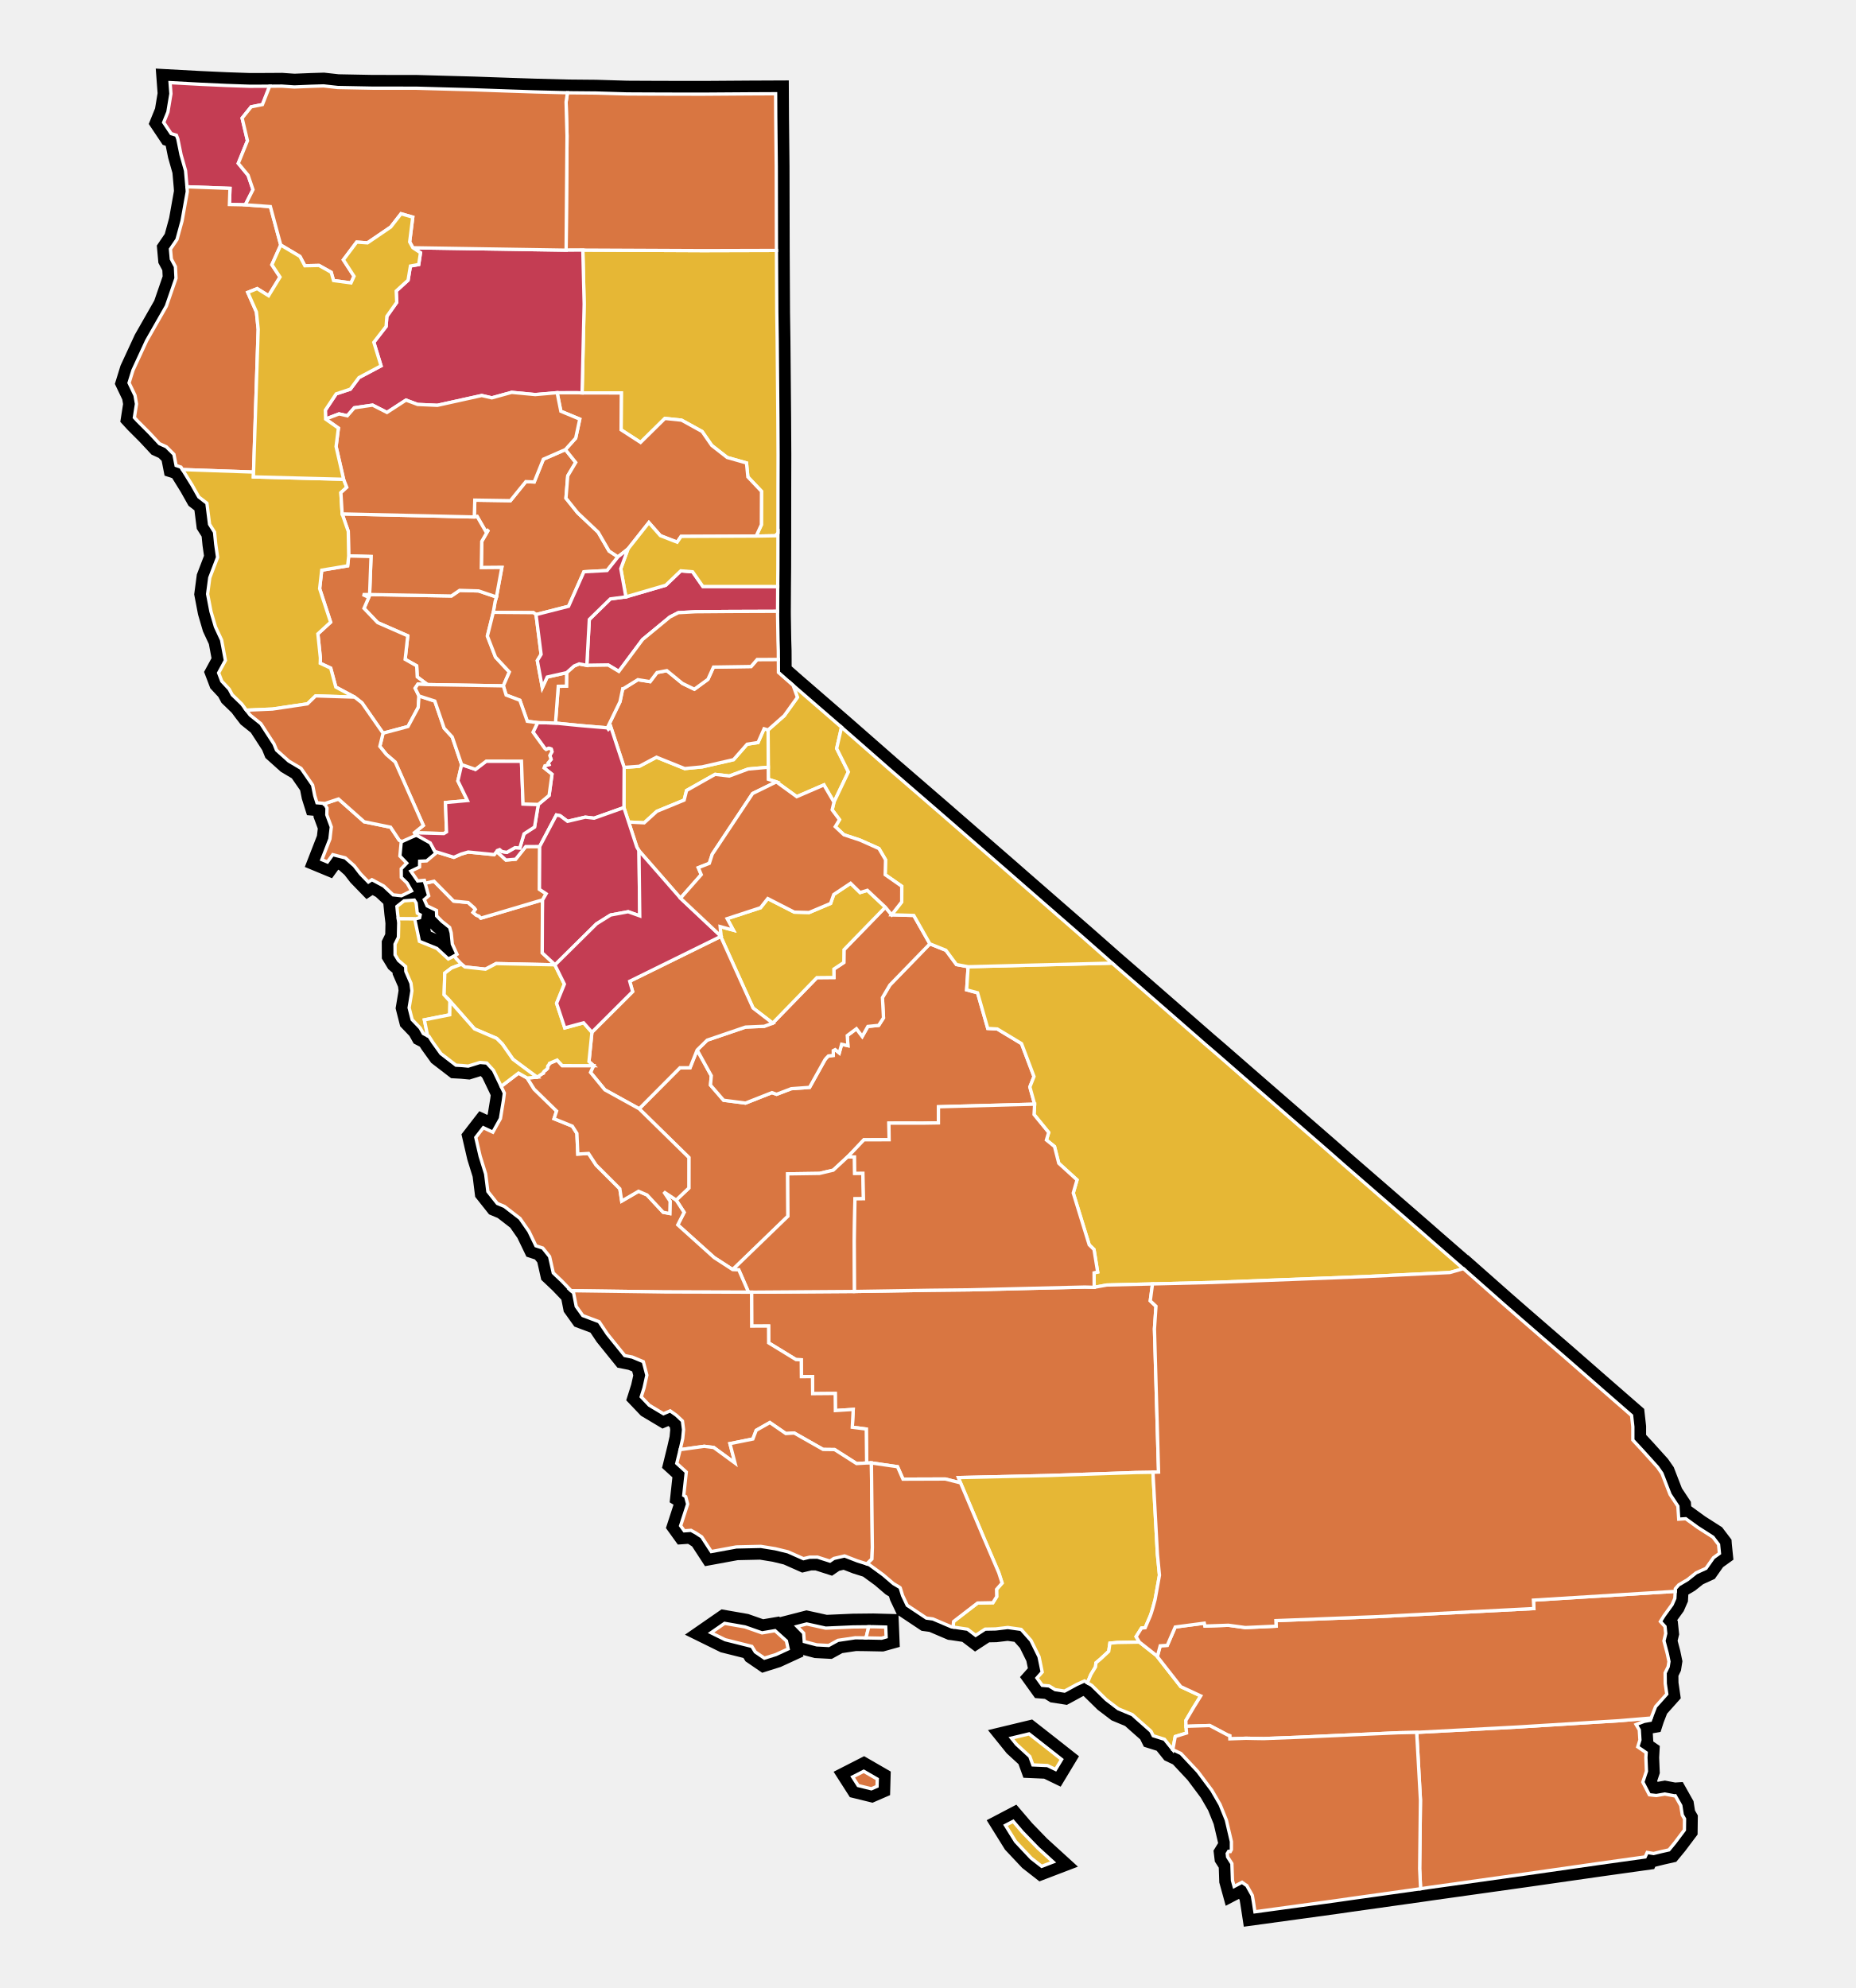
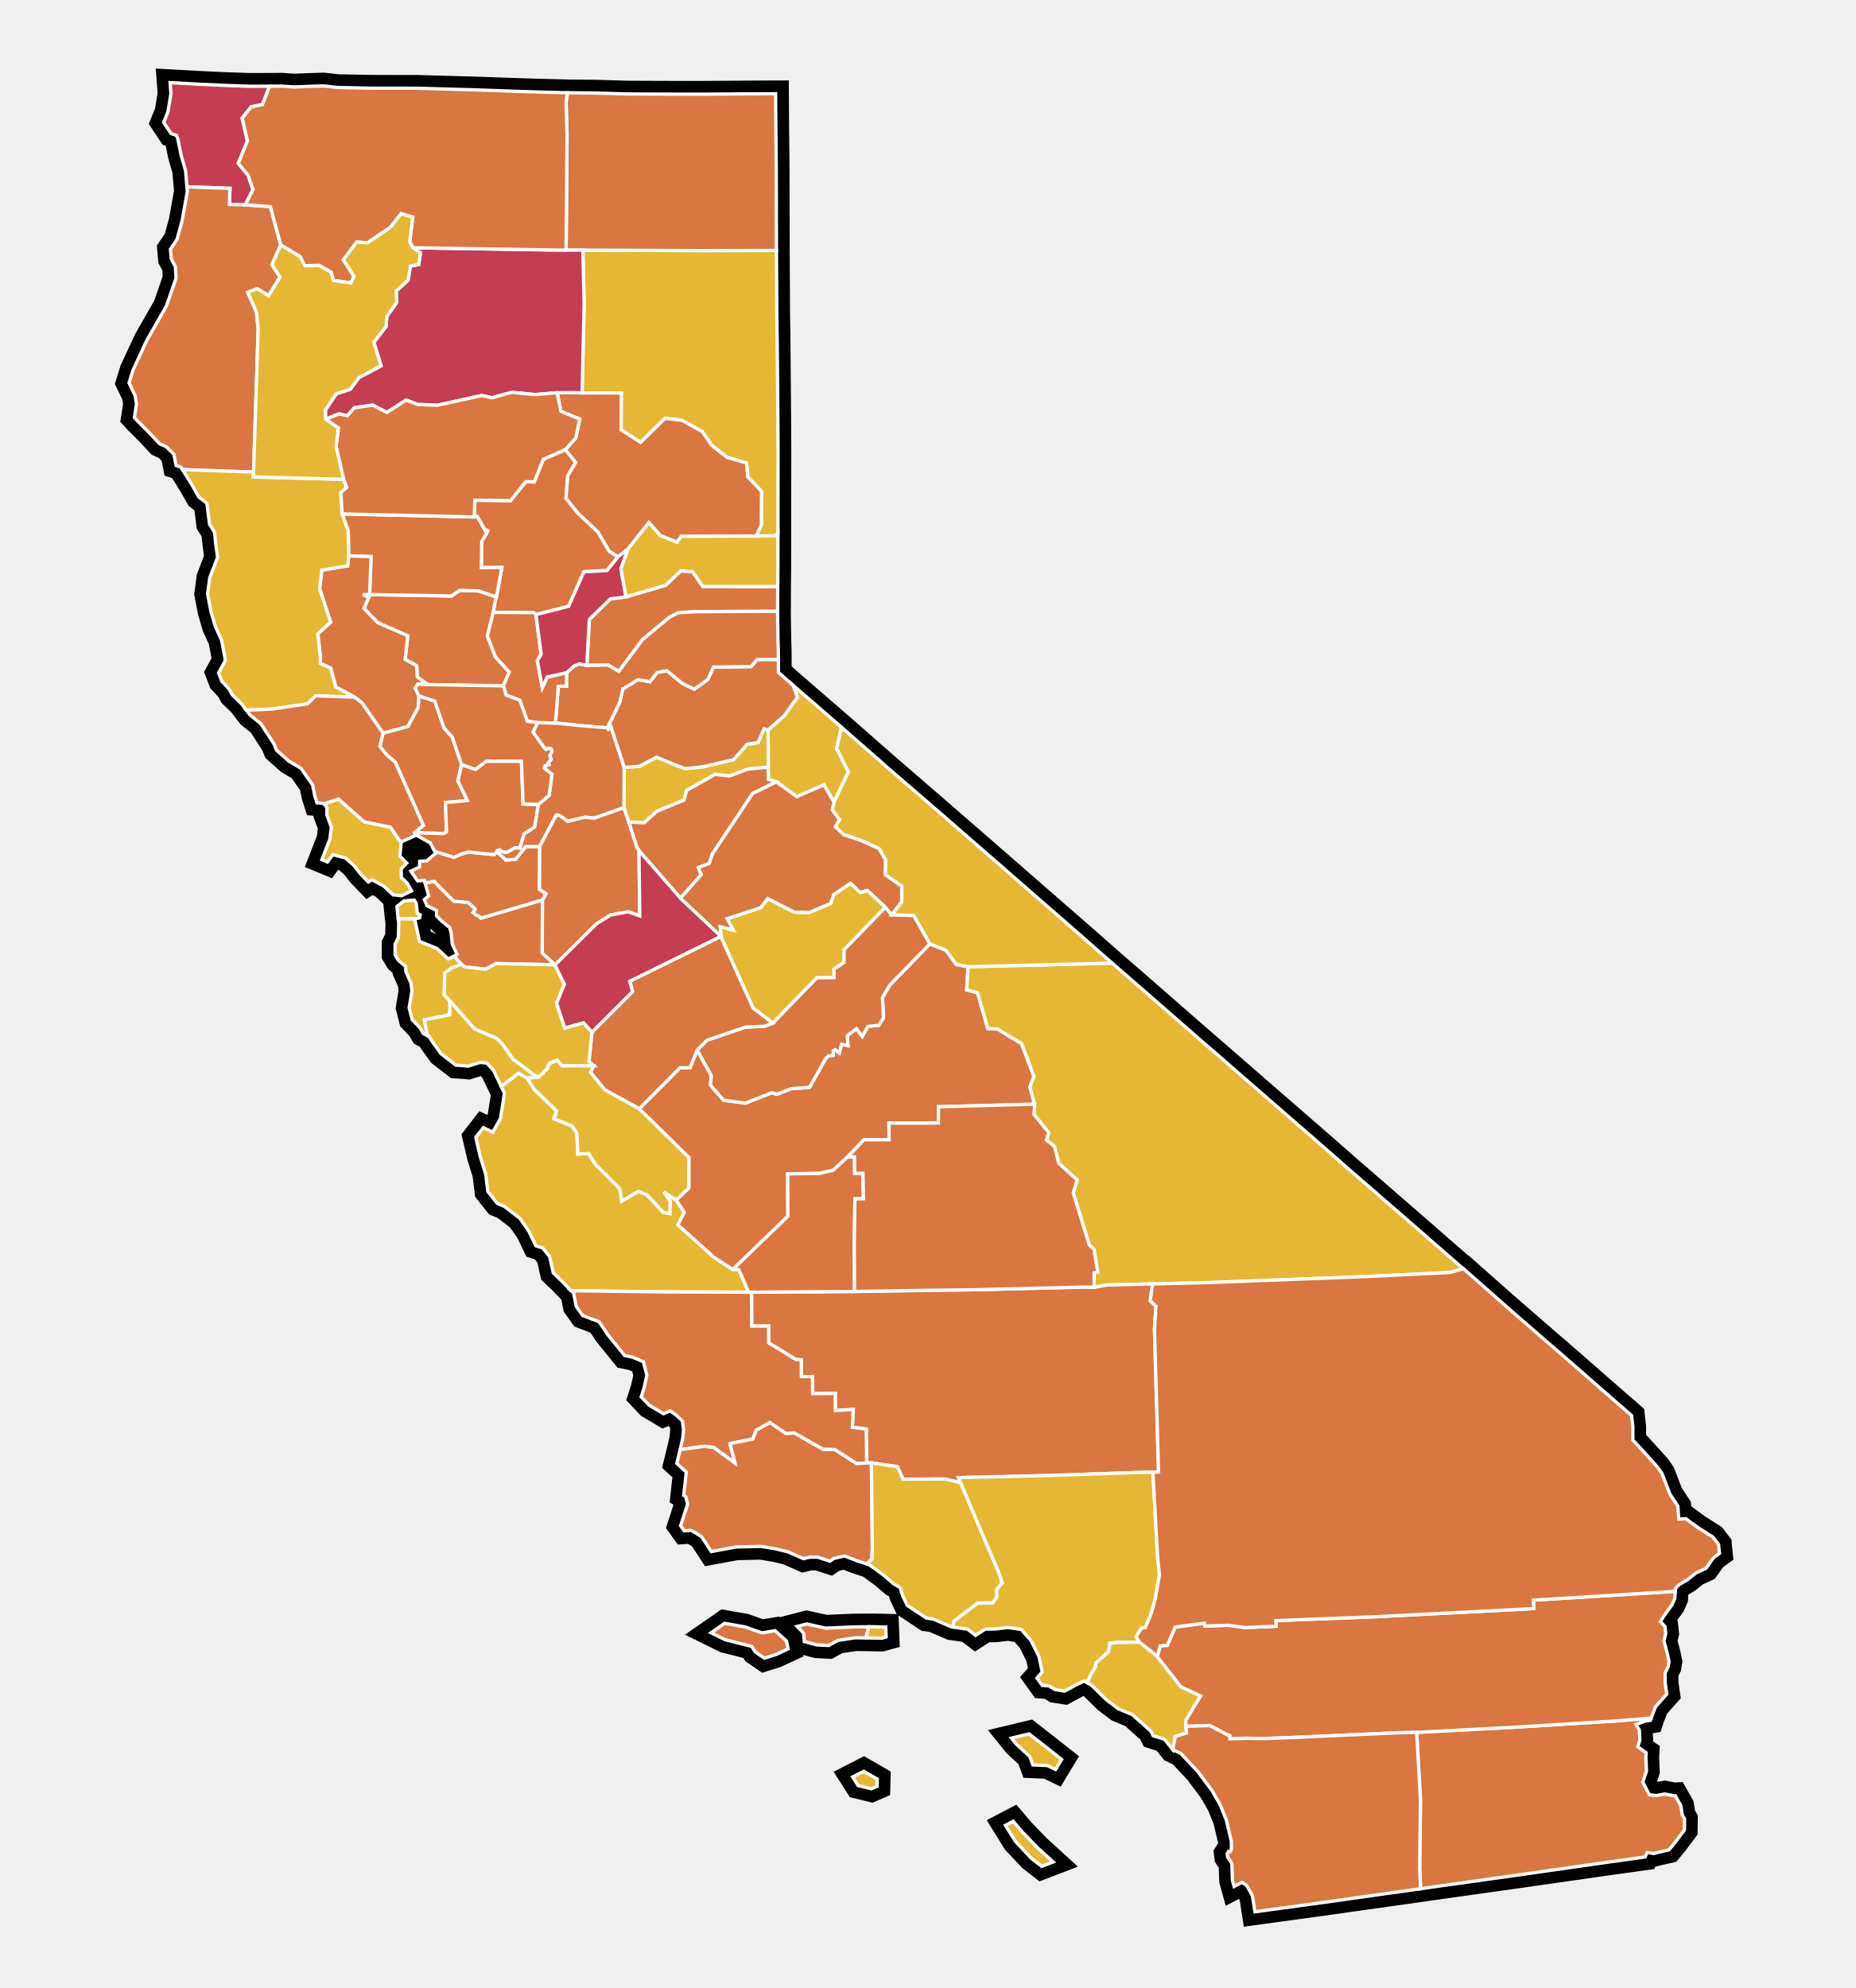
<svg xmlns="http://www.w3.org/2000/svg" id="cal-map" width="100%" height="100%" viewBox="0 0 700 750" version="1.1" xml:space="preserve" style="fill-rule:evenodd;clip-rule:evenodd;">
  <style type="text/css">
      svg#cal-map path#state-outline {
        fill: white;
        fill-rule: nonzero;
        stroke: black;
        stroke-width: 10px;
      }
      svg #county-boundaries path {
        fill-rule: nonzero;
        stroke: white;
        stroke-width: 1.25px;
      }
      svg path {
        fill: #bc3649;
      }
      /* default substantial */
      svg path.widespread {
        fill: #742a5c;
      }
      #alameda { fill: #d97641 !important; }
    #alpine { fill: #e6b735 !important; }
    #amador { fill: #e6b735 !important; }
    #butte { fill: #d97641 !important; }
    #calaveras { fill: #d97641 !important; }
    #colusa { fill: #d97641 !important; }
    #contra_costa { fill: #d97641 !important; }
    #del_norte { fill: #c43d53 !important; }
    #el_dorado { fill: #d97641 !important; }
    #fresno { fill: #d97641 !important; }
    #glenn { fill: #d97641 !important; }
    #humboldt { fill: #d97641 !important; }
    #imperial { fill: #d97641 !important; }
    #inyo { fill: #e6b735 !important; }
    #kern { fill: #d97641 !important; }
    #kings { fill: #d97641 !important; }
    #lake { fill: #d97641 !important; }
    #lassen { fill: #e6b735 !important; }
    #los_angeles { fill: #e6b735 !important; }
    #madera { fill: #d97641 !important; }
-     #marin { fill: #d97641 !important; }
+     #marin { fill: #e6b735 !important; }
    #mariposa { fill: #e6b735 !important; }
    #mendocino { fill: #e6b735 !important; }
    #merced { fill: #d97641 !important; }
    #modoc { fill: #d97641 !important; }
    #mono { fill: #e6b735 !important; }
-     #monterey { fill: #d97641 !important; }
+     #monterey { fill: #e6b735 !important; }
    #napa { fill: #d97641 !important; }
-     #nevada { fill: #c43d53 !important; }
+     #nevada { fill: #d97641 !important; }
    #orange { fill: #e6b735 !important; }
    #placer { fill: #d97641 !important; }
    #plumas { fill: #d97641 !important; }
    #riverside { fill: #d97641 !important; }
-     #sacramento { fill: #c43d53 !important; }
-     #san_benito { fill: #d97641 !important; }
+     #sacramento { fill: #d97641 !important; }
+     #san_benito { fill: #e6b735 !important; }
    #san_bernardino { fill: #d97641 !important; }
    #san_diego { fill: #d97641 !important; }
    #san_francisco { fill: #e6b735 !important; }
-     #san_joaquin { fill: #c43d53 !important; }
+     #san_joaquin { fill: #d97641 !important; }
    #san_luis_obispo { fill: #d97641 !important; }
    #san_mateo { fill: #e6b735 !important; }
    #santa_barbara { fill: #d97641 !important; }
    #santa_clara { fill: #e6b735 !important; }
    #santa_cruz { fill: #e6b735 !important; }
    #shasta { fill: #c43d53 !important; }
    #sierra { fill: #e6b735 !important; }
    #siskiyou { fill: #d97641 !important; }
-     #solano { fill: #c43d53 !important; }
+     #solano { fill: #d97641 !important; }
    #sonoma { fill: #d97641 !important; }
    #stanislaus { fill: #c43d53 !important; }
    #sutter { fill: #d97641 !important; }
    #tehama { fill: #d97641 !important; }
    #trinity { fill: #e6b735 !important; }
    #tulare { fill: #d97641 !important; }
    #tuolumne { fill: #d97641 !important; }
-     #ventura { fill: #d97641 !important; }
+     #ventura { fill: #e6b735 !important; }
    #yolo { fill: #d97641 !important; }
    #yuba { fill: #c43d53 !important; }
    
    </style>
  <g transform="matrix(1,0,0,1,48.6858,-223.786)">
    <g id="map-layers">
      <g id="land">
        <path id="state-outline" d="M244.715,445.062L244.665,454.412L244.675,456.227L244.823,465.394L244.944,469.296L244.987,477.464L250.519,482.332L268.692,498.068L268.793,498.157L283.514,511.061L286.365,513.566L293.401,519.641L305.472,530.072L331.622,552.808L335.865,556.527L359.777,577.365L370.864,587.136L379.886,594.95L405.955,617.709L410.726,621.808L420.616,630.437L451.77,657.523L458.56,663.496L475.866,678.516L488.258,689.278L491.093,691.773L503.33,702.423L503.434,702.417L518.373,715.624L524.652,721.099L533.706,728.956L541.012,735.265L556.02,748.381L566.848,757.813L567.326,762.061L567.323,767.067L571.074,771.109L576.665,777.307L578.303,779.66L581.365,787.566L584.314,792.018L584.635,796.915L587.286,796.74L591.763,799.996L597.557,803.705L599.665,806.478L599.678,806.659L600,809.826L597.76,811.436L594.932,815.453L591.199,817.16L587.948,819.744L584.653,821.69L583.357,823.141L583.315,824.146L583.166,826.798L582.14,829.143L579.09,833.348L577.729,835.531L579.459,837.425L579.734,840.05L579.054,842.827L580.33,847.667L580.951,850.634L580.645,852.568L579.505,854.92L579.546,858.928L580.123,862.902L575.897,867.637L574.227,871.936L573.956,872.773L571.608,873.194L568.553,874.386L569.757,876.408L569.994,880.223L569.182,882.826L572.344,885.001L572.242,886.831L572.457,892.015L571.087,896.113L573.551,900.885L576.172,901.177L579.389,900.609L583.011,901.291L583.335,901.27L585.417,904.968L585.97,908.49L586.827,909.986L586.772,914.187L583.165,918.981L580.942,921.678L578.153,922.31L575.151,923.046L572.732,922.649L571.966,924.339L554.801,926.743L526.504,930.801L490.931,935.798L487.253,936.337L460.624,940.079L455.318,940.848L441.232,942.782L424.753,945.041L424.183,941.324L423.769,938.878L421.676,935.125L421.119,934.78L419.892,933.912L416.901,935.475L416.279,933.218L416.058,926.847L414.451,924.351L414.299,923.081L414.813,922.243L415.467,922.311L415.875,921.568L415.879,918.562L414.607,913.139L413.972,910.428L411.607,904.589L408.506,899.229L403.194,892.12L396.826,885.313L393.762,883.862L390.625,879.953L386.385,878.624L385.583,877.009L385.25,876.655L380.169,872.161L378.513,870.661L373.184,868.444L368.686,865.017L363.177,859.612L361.543,858.653L360.452,857.952L357.482,859.301L354.518,860.92L352.929,861.777L349.374,861.224L348.394,860.61L347.088,859.821L344.509,859.607L342.516,856.831L344.503,854.604L343.302,848.809L340.278,842.691L336.552,838.496L331.515,837.782L326.931,838.328L322.978,838.403L319.387,840.743L316.353,838.433L310.89,837.617L310.248,837.537L303.258,834.556L300.797,834.23L293.578,829.423L291.822,825.719L290.931,822.821L290.608,822.553L288.354,821.218L284.48,817.903L279.328,814.144L278.367,813.791L274.738,812.648L269.935,810.787L265.903,811.733L264.423,812.745L259.733,811.238L256.756,811.259L254.421,811.821L248.558,809.221L243.77,808.065L238.348,807.179L229.106,807.389L219.651,809.128L216.039,803.585L213.81,802.131L212.006,801.13L209.459,801.309L208.082,799.398L210.744,791.224L210.005,788.406L209.265,787.951L210.228,779.14L206.64,775.864L207.916,770.688L208.872,766.511L209.193,763.15L208.776,759.88L206.463,757.696L204.15,756.057L201.62,757.14L196.262,753.944L193.224,750.753L194.289,747.398L195.359,742.589L194.014,737.498L189.826,735.754L186.997,735.194L180.443,727.074L177.334,722.422L171.179,720.105L168.699,716.633L167.699,711.54L166.767,710.715L163.252,707.05L160.048,704.022L158.653,697.834L156.084,694.629L153.49,693.783L150.849,688.305L147.478,683.453L141.617,678.928L138.933,677.801L135.366,673.301L134.532,666.663L132.459,660.005L130.812,652.9L133.658,649.222L137.248,650.91L140.109,645.777L141.237,638.895L141.583,636.177L140.383,633.62L137.484,627.589L134.954,624.828L132.387,624.608L127.944,625.989L125.582,625.769L123.322,625.639L117.642,621.273L114.538,616.95L113.143,614.746L112.633,614.554L111.007,613.706L109.818,611.595L106.804,608.45L105.665,603.979L106.482,599.095L106.718,597.557L106.366,594.736L104.414,590.249L104.349,588.433L101.641,586.107L100.359,583.992L100.343,579.999L101.623,577.394L101.739,571.951L101.568,570.405L101.308,568.312L101.057,565.765L103.747,563.644L107.616,563.361L108.306,564.464L108.737,568.285L109.844,568.942L109.619,570.026L107.981,570.447L107.776,570.534L109.544,578.919L116.122,581.586L120.437,585.567L122.703,584.428L123.734,583.81L121.965,579.968L121.53,575.695L120.954,573.688L118.043,571.367L116.045,569.334L115.982,567.245L112.454,565.545L111.382,563.164L113.036,561.744L111.706,556.999L111.423,555.905L108.88,556.127L106.316,552.444L109.594,550.877L109.637,548.7L111.058,548.637L112.276,548.571L115.779,545.643L115.385,545L113.623,541.79L108.417,538.874L108.111,538.959L102.9,541.301L102.697,541.296L102.176,546.731L104.755,549.417L102.682,551.552L102.714,554.819L104.903,556.953L106.569,559.891L102.771,561.718L99.627,561.378L96.043,558.032L91.628,555.662L90.288,556.538L87.315,553.472L84.954,550.419L81.58,547.431L76.846,546.22L74.846,548.982L72.74,548.109L75.785,540.293L76.309,535.768L74.61,531.185L74.677,528.645L73.711,526.985L73.713,526.895L70.892,526.637L70.056,523.982L69.258,519.966L64.897,513.67L60.242,510.903L55.633,506.771L54.696,504.473L49.706,496.783L45.69,493.569L44.244,491.706L42.514,489.379L38.918,485.9L37.786,483.774L34.982,480.773L33.788,477.644L36.352,472.919L34.915,465.242L32.592,460.257L30.899,454.476L29.638,447.892L30.453,441.745L33.408,434.037L32.69,429.016L32.252,424.549L30.375,421.576L29.372,413.636L26.292,411.254L23.787,406.8L20.154,400.94L19.597,400.011L17.745,399.395L16.92,395.183L14.072,392.347L11.458,391.154L7.68,387.096L3.14,382.548L2.011,381.32L2.813,376.172L2.257,372.967L-0,368.237L1.473,363.48L6.632,352.326L14.089,339.257L17.714,328.758L17.495,324.384L15.954,321.504L15.614,317.762L18.086,314.128L20.006,307.106L21.977,296.082L21.853,294.257L21.314,288.14L19.613,282.159L18.399,276.195L17.875,274.809L15.876,274.185L13.059,269.976L14.659,266.034L15.797,259.16L15.483,254.959L26.878,255.58L36.649,256.028L45.561,256.336L53.045,256.31L57.651,256.275L62.341,256.602L68.776,256.338L73.384,256.198L78.738,256.801L91.967,257.053L108.269,257.064L119.77,257.387L129.929,257.663L143.729,258.153L153.026,258.46L165.392,258.783L165.871,258.787L176.131,258.88L187.827,259.233L196.265,259.274L206.429,259.305L216.69,259.316L234.045,259.196L243.922,259.153L243.968,267.887L244.165,286.624L244.237,318.264L244.361,341.531L244.515,352.07L244.77,381.229L244.846,395.488L244.814,407.838L244.806,424.908L244.778,438.162L244.715,445.062ZM279.053,837.511L280.762,837.492L285.464,837.619L285.616,841.345L283.911,841.821L278.03,841.705L273.968,841.657L267.456,842.628L263.944,844.568L259.45,844.331L254.736,843.091L254.501,839.91L252.028,837.381L255.653,836.448L262.821,838.03L273.179,837.573L279.053,837.511ZM272.987,894.156L277.172,892.02L282.275,894.967L282.199,897.698L280.05,898.633L275.07,897.411L272.987,894.156ZM224.684,836.212L232.376,837.56L238.793,839.811L243.704,838.972L247.999,842.86L248.658,845.857L244.068,847.972L239.686,849.356L236.253,847.004L234.963,844.917L224.906,842.394L219.56,839.762L224.684,836.212ZM332.899,879.51L339.539,877.914L346.662,883.49L351.821,887.557L349.537,891.343L346.483,889.865L340.978,889.624L339.831,886.463L334.777,881.837L332.899,879.51ZM333.539,910.901L336.978,914.928L342.853,920.994L348.612,926.239L344.307,927.885L340.332,924.783L334.453,918.532L330.646,912.416L333.539,910.901Z" />
      </g>
      <g id="county-boundaries">
        <path id="alameda" d="M111.706,556.999L115.071,556.247L122.453,563.733L127.934,564.28L130.24,566.314L130.638,566.864L129.805,568.031L131.01,569.048L132.022,569.427L132.723,570.164L137.732,568.697L154.68,563.657L156.006,563.309L155.945,568.662L155.882,583.27L160.732,587.769L160.63,587.768L138.48,587.311L134.465,589.429L126.716,588.58L125.405,587.559L123.4,585.438L122.703,584.428L123.734,583.81L121.965,579.968L121.53,575.695L120.954,573.688L118.043,571.367L116.045,569.334L115.982,567.245L112.454,565.545L111.382,563.164L113.036,561.744L111.706,556.999Z" />
        <path id="alpine" d="M241.17,517.775L241.086,499.173L247.18,493.787L252.15,486.859L250.519,482.332L268.692,498.068L268.793,498.157L266.96,506.161L271.375,515.011L265.94,526.407L262.15,519.907L251.896,524.339L244.199,518.758L241.17,517.775Z" />
        <path id="amador" d="M186.779,513.3L192.52,512.875L198.975,509.452L209.634,513.742L216.18,513.112L228.054,510.378L233.169,504.557L237.288,503.908L239.577,498.726L241.086,499.173L241.15,513.238L233.6,513.902L226.456,516.551L221.115,515.923L210.329,522.001L209.417,525.629L199.109,529.87L194.343,534.207L188.482,533.907L186.694,528.453L186.779,513.3Z" />
        <path id="butte" d="M164.619,393.395L168.512,398.246L165.506,403.302L164.831,411.741L169.226,417.23L176.981,424.559L181.092,431.67L184.449,433.87L180.347,439.018L171.605,439.495L165.819,452.514L153.537,455.649L152.55,454.91L137.412,454.795L138.068,450.901L138.593,449.003L140.645,437.866L132.9,437.93L133.058,428.036L135.604,423.627L134.602,424.338L131.328,418.656L130.237,418.819L130.441,412.466L143.876,412.671L149.699,405.484L152.854,405.615L156.309,397.028L164.619,393.395Z" />
        <path id="calaveras" d="M188.482,533.907L194.343,534.207L199.109,529.87L209.417,525.629L210.329,522.001L221.115,515.923L226.456,516.551L233.6,513.902L241.15,513.238L241.17,517.775L244.199,518.758L235.243,523.152L220.025,546.049L218.912,549.497L214.755,551.131L215.87,553.762L208.044,562.647L192.375,544.724L191.571,543.359L188.482,533.907Z" />
        <path id="colusa" d="M90.751,448.075L121.586,448.632L124.707,446.509L131.865,446.72L138.593,449.003L138.068,450.901L137.412,454.795L135.182,463.748L138.256,471.691L143.475,477.303L141.199,482.535L112.571,482.05L108.724,479.159L108.509,474.979L104.161,472.528L105.149,463.652L93.788,458.679L88.634,453.29L90.427,449.157L88.163,448.103L90.751,448.075Z" />
        <path id="contra_costa" d="M115.385,545L122.54,547.218L125.298,545.995L127.945,545.223L137.758,546.193L138.687,545.027L142.188,548.253L145.841,547.94L149.651,543.179L154.917,543.152L154.832,559.303L157.353,560.965L156.006,563.309L154.68,563.657L137.732,568.697L132.723,570.164L132.022,569.427L131.01,569.048L129.805,568.031L130.638,566.864L130.24,566.314L127.934,564.28L122.453,563.733L115.071,556.247L111.706,556.999L111.423,555.905L108.88,556.127L106.316,552.444L109.594,550.877L109.637,548.7L111.058,548.637L112.276,548.571L115.779,545.643L115.385,545Z" />
        <path id="del_norte" d="M15.483,254.959L26.878,255.58L36.649,256.028L45.561,256.336L53.045,256.31L50.324,263.231L46.068,264.091L42.656,268.345L44.675,276.878L41.203,285.404L44.912,289.898L46.759,295.328L43.859,301.053L37.862,300.938L38.074,294.85L21.853,294.257L21.314,288.14L19.613,282.159L18.399,276.195L17.875,274.809L15.876,274.185L13.059,269.976L14.659,266.034L15.797,259.16L15.483,254.959Z" />
        <path id="el_dorado" d="M180.437,498.378L185.215,488.516L186.245,483.622L186.446,483.623L191.969,480.203L196.569,480.949L199.182,477.509L202.884,476.794L208.777,481.617L213.279,483.8L218.385,480.08L220.483,475.45L234.678,475.24L236.967,472.599L244.961,472.563L244.987,477.464L250.519,482.332L252.15,486.859L247.18,493.787L241.086,499.173L239.577,498.726L237.288,503.908L233.169,504.557L228.054,510.378L216.18,513.112L209.634,513.742L198.975,509.452L192.52,512.875L186.779,513.3L181.745,498.023L180.835,498.925L180.437,498.378Z" />
        <path id="fresno" d="M214.318,619.908L219.664,629.617L219.357,633.157L224.306,638.869L232.554,639.941L242.534,636L244.288,636.627L249.838,634.509L256.734,634.009L262.516,623.619L263.025,622.979L263.84,622.156L265.688,621.958L265.671,620.143L266.387,619.774L267.939,621.03L268.833,617.754L271.199,618.276L270.956,614.467L274.417,611.89L276.603,614.771L278.715,611.027L282.812,610.615L284.622,607.78L284.22,600.162L287.024,595.408L302.117,579.855L308.174,582.297L312.146,587.673L316.552,588.501L315.997,597.224L320.11,598.327L323.957,611.774L327.552,611.975L336.702,617.498L341.402,629.918L339.844,633.857L341.641,640.351L305.357,641.333L305.352,647.414L299.262,647.509L294.203,647.492L286.667,647.503L286.747,653.764L277.239,653.787L272.637,658.646L271.101,660.204L265.662,665.247L260.494,666.471L248.479,666.644L248.571,682.618L227.73,702.76L220.741,698.23L207.012,685.878L209.409,681.162L206.406,676.528L211.184,671.996L211.196,660.47L192.447,642.087L207.837,626.616L211.642,626.621L214.318,619.908Z" />
        <path id="glenn" d="M80.398,417.667L130.237,418.819L131.328,418.656L134.602,424.338L135.604,423.627L133.058,428.036L132.9,437.93L140.645,437.866L138.593,449.003L131.865,446.72L124.707,446.509L121.586,448.632L90.751,448.075L91.293,433.741L82.862,433.533L82.702,424.266L80.398,417.667Z" />
        <path id="humboldt" d="M21.853,294.257L38.074,294.85L37.862,300.938L43.859,301.053L53.322,301.728L57.227,316.222L53.885,323.665L56.948,328.308L52.638,335.355L48.341,332.67L44.788,334.099L48.053,341.48L48.718,348.048L46.966,401.882L20.154,400.94L19.597,400.011L17.745,399.395L16.92,395.183L14.072,392.347L11.458,391.154L7.68,387.096L3.14,382.548L2.011,381.32L2.813,376.172L2.257,372.967L-0,368.237L1.473,363.48L6.632,352.326L14.089,339.257L17.714,328.758L17.495,324.384L15.954,321.504L15.614,317.762L18.086,314.128L20.006,307.106L21.977,296.082L21.853,294.257Z" />
        <path id="imperial" d="M485.775,877.348L523.41,875.355L561.992,872.964L574.227,871.936L573.956,872.773L571.608,873.194L568.553,874.386L569.757,876.408L569.994,880.223L569.182,882.826L572.344,885.001L572.242,886.831L572.457,892.015L571.087,896.113L573.551,900.885L576.172,901.177L579.389,900.609L583.011,901.291L583.335,901.27L585.417,904.968L585.97,908.49L586.827,909.986L586.772,914.187L583.165,918.981L580.942,921.678L578.153,922.31L575.151,923.046L572.732,922.649L571.966,924.339L554.801,926.743L526.504,930.801L490.931,935.798L487.253,936.337L486.898,928.785L487.197,902.883L485.775,877.348Z" />
        <path id="inyo" d="M316.552,588.501L370.864,587.136L379.886,594.95L405.955,617.709L410.726,621.808L420.616,630.437L451.77,657.523L458.56,663.496L475.866,678.516L488.258,689.278L491.093,691.773L503.33,702.423L498.281,703.864L466.262,705.403L408.769,707.609L386.117,708.167L368.893,708.577L364.111,709.433L364.07,703.985L365.419,703.677L364.044,695.177L362.226,693.409L356.21,673.861L357.64,668.922L350.747,662.649L349.144,656.333L346.086,653.864L346.949,651.03L341.421,644.26L341.641,640.351L339.844,633.857L341.402,629.918L336.702,617.498L327.552,611.975L323.957,611.774L320.11,598.327L315.997,597.224L316.552,588.501Z" />
        <path id="kern" d="M234.848,711.275L273.693,711.012L302.302,710.553L317.025,710.396L360.557,709.345L364.111,709.433L368.893,708.577L386.117,708.167L385.267,714.551L387.421,716.575L386.846,725.131L388.397,779.149L386.283,779.214L379.832,779.314L346.96,780.448L312.914,781.226L313.689,783.212L307.951,781.764L291.979,781.819L289.908,777.122L280.064,775.697L278.268,775.717L278.127,762.91L272.85,762.239L273.203,755.513L266.47,755.941L266.412,749.493L257.896,749.562L257.848,743.114L253.647,743.144L253.605,736.787L251.611,736.709L241.302,730.408L241.274,724.052L234.89,724.076L234.848,711.275Z" />
        <path id="kings" d="M227.73,702.76L248.571,682.618L248.479,666.644L260.494,666.471L265.662,665.247L271.101,660.204L273.689,660.269L273.753,666.44L276.86,666.407L277.069,676.026L273.852,676.06L273.601,691.948L273.693,711.012L234.848,711.275L233.699,711.279L230.024,702.846L227.73,702.76Z" />
        <path id="lake" d="M82.862,433.533L91.293,433.741L90.751,448.075L88.163,448.103L90.427,449.157L88.634,453.29L93.788,458.679L105.149,463.652L104.161,472.528L108.509,474.979L108.724,479.159L112.571,482.05L108.969,481.887L107.936,483.409L109.379,486.343L109.091,490.694L105.229,497.876L95.83,500.393L87.867,488.95L85.113,486.794L77.995,482.982L76.08,475.85L72.128,474.018L72.183,472.022L71.234,462.917L76.043,458.508L71.903,445.865L72.691,438.894L82.47,437.246L82.862,433.533Z" />
        <path id="lassen" d="M171.194,318.135L216.688,318.338L244.237,318.264L244.361,341.531L244.515,352.07L244.77,381.229L244.846,395.488L244.814,407.838L244.806,424.908L243.92,425.911L236.592,426.035L238.555,421.76L238.602,409.139L233.451,403.71L232.941,398.444L225.648,396.373L219.835,391.839L216.195,386.572L208.437,382.297L202.153,381.647L192.979,390.695L185.629,385.934L185.712,372.037L170.911,372.018L171.694,338.499L171.194,318.135Z" />
        <path id="los_angeles" d="M332.899,879.51L339.539,877.914L346.662,883.49L351.821,887.557L349.537,891.343L346.483,889.865L340.978,889.624L339.831,886.463L334.777,881.837L332.899,879.51ZM333.539,910.901L336.978,914.928L342.853,920.994L348.612,926.239L344.307,927.885L340.332,924.783L334.453,918.532L330.646,912.416L333.539,910.901ZM313.689,783.212L312.914,781.226L346.96,780.448L379.832,779.314L386.283,779.214L387.964,810.163L388.737,818.051L387.095,827.195L386.231,830.405L385.648,832.332L385.253,833.435L383.354,837.858L381.968,837.989L379.923,841.232L381.16,843.289L372.924,843.431L370.042,843.692L369.591,846.797L366.561,849.607L364.779,851.109L364.605,852.66L362.857,855.526L361.543,858.653L360.452,857.952L357.482,859.301L354.518,860.92L352.929,861.777L349.374,861.224L348.394,860.61L347.088,859.821L344.509,859.607L342.516,856.831L344.503,854.604L343.302,848.809L340.278,842.691L336.552,838.496L331.515,837.782L326.931,838.328L322.978,838.403L319.387,840.743L316.353,838.433L310.89,837.617L311.069,835.523L316.127,831.617L320.126,828.545L325.885,828.437L327.333,826.135L327.28,823.409L329.363,821.004L328.115,817.119L322.659,804.407L313.689,783.212Z" />
        <path id="madera" d="M242.82,609.774L259.497,592.61L265.934,592.555L265.906,589.38L269.66,586.894L269.715,582.085L285.321,566.03L287.698,568.902L296.045,569.149L302.117,579.855L287.024,595.408L284.22,600.162L284.622,607.78L282.812,610.615L278.715,611.027L276.603,614.771L274.417,611.89L270.956,614.467L271.199,618.276L268.833,617.754L267.939,621.03L266.387,619.774L265.671,620.143L265.688,621.958L263.84,622.156L263.025,622.979L262.516,623.619L256.734,634.009L249.838,634.509L244.288,636.627L242.534,636L232.554,639.941L224.306,638.869L219.357,633.157L219.664,629.617L214.318,619.908L218.117,616.188L232.574,611.266L239.648,610.968L242.82,609.774Z" />
        <path id="marin" d="M73.711,526.985L79.009,525.219L88.699,533.81L98.666,535.854L101.899,540.735L102.9,541.301L102.697,541.296L102.176,546.731L104.755,549.417L102.682,551.552L102.714,554.819L104.903,556.953L106.569,559.891L102.771,561.718L99.627,561.378L96.043,558.032L91.628,555.662L90.288,556.538L87.315,553.472L84.954,550.419L81.58,547.431L76.846,546.22L74.846,548.982L72.74,548.109L75.785,540.293L76.309,535.768L74.61,531.185L74.677,528.645L73.711,526.985Z" />
        <path id="mariposa" d="M285.321,566.03L269.715,582.085L269.66,586.894L265.906,589.38L265.934,592.555L259.497,592.61L242.82,609.774L235.42,604.088L223.202,577.077L223.304,576.986L222.994,573.357L227.986,574.71L225.637,570.36L238.239,566.241L240.969,562.782L250.961,567.899L256.557,568.043L264.664,564.619L265.854,561.251L272.211,557.016L275.802,560.516L278.536,559.669L285.321,566.03Z" />
        <path id="mendocino" d="M20.154,400.94L46.966,401.882L46.907,403.697L80.935,404.602L82.14,407.631L79.915,409.662L80.398,417.667L82.702,424.266L82.862,433.533L82.47,437.246L72.691,438.894L71.903,445.865L76.043,458.508L71.234,462.917L72.183,472.022L72.128,474.018L76.08,475.85L77.995,482.982L85.113,486.794L70.389,486.318L67.296,489.318L54.094,491.29L44.244,491.706L42.514,489.379L38.918,485.9L37.786,483.774L34.982,480.773L33.788,477.644L36.352,472.919L34.915,465.242L32.592,460.257L30.899,454.476L29.638,447.892L30.453,441.745L33.408,434.037L32.69,429.016L32.252,424.549L30.375,421.576L29.372,413.636L26.292,411.254L23.787,406.8L20.154,400.94Z" />
        <path id="merced" d="M174.625,613.212L189.985,597.884L188.88,593.976L223.202,577.077L235.42,604.088L242.82,609.774L239.648,610.968L232.574,611.266L218.117,616.188L214.318,619.908L211.642,626.621L207.837,626.616L192.447,642.087L179.502,634.935L174.096,628.362L175.246,625.83L173.511,624.274L174.625,613.212Z" />
        <path id="modoc" d="M165.392,258.783L165.871,258.787L176.131,258.88L187.827,259.233L196.265,259.274L206.429,259.305L216.69,259.316L234.045,259.196L243.922,259.153L243.968,267.887L244.165,286.624L244.237,318.264L216.688,318.338L171.194,318.135L164.888,318.166L165.228,274.975L164.877,262.235L165.392,258.783Z" />
        <path id="mono" d="M265.94,526.407L271.375,515.011L266.96,506.161L268.793,498.157L283.514,511.061L286.365,513.566L293.401,519.641L305.472,530.072L331.622,552.808L335.865,556.527L359.777,577.365L370.864,587.136L316.552,588.501L312.146,587.673L308.174,582.297L302.117,579.855L296.045,569.149L287.698,568.902L291.497,564.042L291.517,558.143L285.266,553.78L285.397,548.152L282.913,543.919L275.788,540.735L269.695,538.712L266.429,535.658L268.022,533.011L265.26,529.317L265.94,526.407Z" />
        <path id="monterey" d="M140.383,633.62L146.935,628.625L150.204,630.481L152.83,634.687L161.295,642.948L160.336,645.842L167.225,648.632L168.957,651.37L169.302,659.178L173.339,658.939L176.203,663.318L185.157,672.271L185.857,676.904L192.204,673.215L195.414,674.59L201.516,681.145L204.007,681.605L204.122,676.977L201.745,673.431L206.406,676.528L209.409,681.162L207.012,685.878L220.741,698.23L227.73,702.76L230.024,702.846L233.699,711.279L202.059,711.194L166.767,710.715L163.252,707.05L160.048,704.022L158.653,697.834L156.084,694.629L153.49,693.783L150.849,688.305L147.478,683.453L141.617,678.928L138.933,677.801L135.366,673.301L134.532,666.663L132.459,660.005L130.812,652.9L133.658,649.222L137.248,650.91L140.109,645.777L141.237,638.895L141.583,636.177L140.383,633.62Z" />
        <path id="napa" d="M95.83,500.393L105.229,497.876L109.091,490.694L109.379,486.343L115.355,488.276L118.876,498.508L121.93,501.83L125.471,512.239L124.055,518.386L127.661,525.798L119.369,526.561L119.774,537.64L118.751,538.256L107.626,537.95L111.019,535.205L100.416,511.297L97.057,508.408L94.611,505.358L95.83,500.393Z" />
        <path id="nevada" d="M187.44,448.957L202.472,444.572L208.146,439.137L212.614,439.506L216.486,445.045L244.715,445.062L244.665,454.412L242.873,454.421L226.742,454.476L213.697,454.575L207.224,454.93L204.033,456.557L193.736,465.054L184.783,477.079L180.799,474.693L172.701,474.814L173.642,457.485L181.566,449.738L187.44,448.957Z" />
        <path id="orange" d="M381.16,843.289L387.956,848.637L387.961,848.819L396.782,860.102L404.304,863.59L401.65,867.863L398.693,872.874L398.762,875.056L398.951,877.599L394.686,878.917L393.762,883.862L390.625,879.953L386.385,878.624L385.583,877.009L385.25,876.655L380.169,872.161L378.513,870.661L373.184,868.444L368.686,865.017L363.177,859.612L361.543,858.653L362.857,855.526L364.605,852.66L364.779,851.109L366.561,849.607L369.591,846.797L370.042,843.692L372.924,843.431L381.16,843.289Z" />
        <path id="placer" d="M165.077,477.558L167.9,475.044L169.807,474.244L172.701,474.814L180.799,474.693L184.783,477.079L193.736,465.054L204.033,456.557L207.224,454.93L213.697,454.575L226.742,454.476L242.873,454.421L244.665,454.412L244.675,456.227L244.823,465.394L244.944,469.296L244.961,472.563L236.967,472.599L234.678,475.24L220.483,475.45L218.385,480.08L213.279,483.8L208.777,481.617L202.884,476.794L199.182,477.509L196.569,480.949L191.969,480.203L186.446,483.623L186.245,483.622L185.215,488.516L180.437,498.378L170.905,497.578L166.792,497.178L160.876,496.574L161.923,482.7L165.027,482.64L165.077,477.558Z" />
        <path id="plumas" d="M161.501,371.927L169.049,371.911L170.911,372.018L185.712,372.037L185.629,385.934L192.979,390.695L202.153,381.647L208.437,382.297L216.195,386.572L219.835,391.839L225.648,396.373L232.941,398.444L233.451,403.71L238.602,409.139L238.555,421.76L236.592,426.035L208.267,426.156L206.777,428.332L200.444,425.865L196.105,420.947L188.235,430.896L184.449,433.87L181.092,431.67L176.981,424.559L169.226,417.23L164.831,411.741L165.506,403.302L168.512,398.246L164.619,393.395L168.498,389.073L170.038,381.912L162.899,378.936L161.501,371.927Z" />
        <path id="riverside" d="M387.956,848.637L389.014,844.693L391.685,844.52L394.679,837.604L405.644,836.157L405.894,837.24L414.758,836.937L421.098,837.803L422.06,837.768L432.737,837.28L432.657,835.19L470.664,833.702L529.99,830.635L529.814,827.458L583.315,824.146L583.166,826.798L582.14,829.143L579.09,833.348L577.729,835.531L579.459,837.425L579.734,840.05L579.054,842.827L580.33,847.667L580.951,850.634L580.645,852.568L579.505,854.92L579.546,858.928L580.123,862.902L575.897,867.637L574.227,871.936L561.992,872.964L523.41,875.355L485.775,877.348L478.882,877.487L440.911,879.198L428.106,879.688L424.548,879.636L421.421,879.567L415.288,879.784L415.247,878.602L414.703,878.439L414.155,878.185L407.686,874.764L398.762,875.056L398.693,872.874L401.65,867.863L404.304,863.59L396.782,860.102L387.961,848.819L387.956,848.637Z" />
        <path id="sacramento" d="M154.394,527.266L158.469,523.864L159.564,515.89L156.569,513.498L156.88,512.684L158.395,512.247L158.1,511.609L159.222,510.26L158.735,508.803L159.555,507.36L159.264,506.358L158.362,506.076L157.351,506.519L156.853,506.15L152.402,500.018L154.152,496.409L156.661,496.438L160.876,496.574L166.792,497.178L170.905,497.578L180.437,498.378L180.835,498.925L181.745,498.023L186.779,513.3L186.694,528.453L175.454,532.461L172.123,532.071L165.438,533.645L162.629,531.53L161.218,531.243L154.917,543.152L149.651,543.179L145.841,547.94L142.188,548.253L138.687,545.027L138.895,544.667L139.812,544.318L140.713,545.056L142.532,545.354L145.595,543.581L147.416,543.695L149.003,538.362L152.98,535.779L154.394,527.266Z" />
        <path id="san_benito" d="M150.204,630.481L153.913,630.163L155.779,628.913L156.296,628.647L156.299,628.375L156.613,627.924L157.235,627.477L157.859,626.849L157.972,625.943L158.388,625.493L158.599,624.951L161.49,623.711L163.422,625.817L175.246,625.83L174.096,628.362L179.502,634.935L192.447,642.087L211.196,660.47L211.184,671.996L206.406,676.528L201.745,673.431L204.122,676.977L204.007,681.605L201.516,681.145L195.414,674.59L192.204,673.215L185.857,676.904L185.157,672.271L176.203,663.318L173.339,658.939L169.302,659.178L168.957,651.37L167.225,648.632L160.336,645.842L161.295,642.948L152.83,634.687L150.204,630.481Z" />
        <path id="san_bernardino" d="M386.283,779.214L388.397,779.149L386.846,725.131L387.421,716.575L385.267,714.551L386.117,708.167L408.769,707.609L466.262,705.403L498.281,703.864L503.33,702.423L503.434,702.417L518.373,715.624L524.652,721.099L533.706,728.956L541.012,735.265L556.02,748.381L566.848,757.813L567.326,762.061L567.323,767.067L571.074,771.109L576.665,777.307L578.303,779.66L581.365,787.566L584.314,792.018L584.635,796.915L587.286,796.74L591.763,799.996L597.557,803.705L599.665,806.478L599.678,806.659L600,809.826L597.76,811.436L594.932,815.453L591.199,817.16L587.948,819.744L584.653,821.69L583.357,823.141L583.315,824.146L529.814,827.458L529.99,830.635L470.664,833.702L432.657,835.19L432.737,837.28L422.06,837.768L421.098,837.803L414.758,836.937L405.894,837.24L405.644,836.157L394.679,837.604L391.685,844.52L389.014,844.693L387.956,848.637L381.16,843.289L379.923,841.232L381.968,837.989L383.354,837.858L385.253,833.435L385.648,832.332L386.231,830.405L387.095,827.195L388.737,818.051L387.964,810.163L386.283,779.214Z" />
        <path id="san_diego" d="M393.762,883.862L394.686,878.917L398.951,877.599L398.762,875.056L407.686,874.764L414.155,878.185L414.703,878.439L415.247,878.602L415.288,879.784L421.421,879.567L424.548,879.636L428.106,879.688L440.911,879.198L478.882,877.487L485.775,877.348L487.197,902.883L486.898,928.785L487.253,936.337L460.624,940.079L455.318,940.848L441.232,942.782L424.753,945.041L424.183,941.324L423.769,938.878L421.676,935.125L421.119,934.78L419.892,933.912L416.901,935.475L416.279,933.218L416.058,926.847L414.451,924.351L414.299,923.081L414.813,922.243L415.467,922.311L415.875,921.568L415.879,918.562L414.607,913.139L413.972,910.428L411.607,904.589L408.506,899.229L403.194,892.12L396.826,885.313L393.762,883.862Z" />
        <path id="san_francisco" d="M107.981,570.447L101.568,570.405L101.308,568.312L101.057,565.765L103.747,563.644L107.616,563.361L108.306,564.464L108.737,568.285L109.844,568.942L109.619,570.026L107.981,570.447Z" />
        <path id="san_luis_obispo" d="M166.767,710.715L202.059,711.194L233.699,711.279L234.848,711.275L234.89,724.076L241.274,724.052L241.302,730.408L251.611,736.709L253.605,736.787L253.647,743.144L257.848,743.114L257.896,749.562L266.412,749.493L266.47,755.941L273.203,755.513L272.85,762.239L278.127,762.91L278.268,775.717L274.467,775.939L266.179,770.659L261.851,770.605L250.941,764.414L247.779,764.614L241.751,760.466L236.599,763.393L235.345,766.667L226.699,768.415L228.614,775.77L220.581,769.876L216.993,769.423L207.916,770.688L208.872,766.511L209.193,763.15L208.776,759.88L206.463,757.696L204.15,756.057L201.62,757.14L196.262,753.944L193.224,750.753L194.289,747.398L195.359,742.589L194.014,737.498L189.826,735.754L186.997,735.194L180.443,727.074L177.334,722.422L171.179,720.105L168.699,716.633L167.699,711.54L166.767,710.715Z" />
        <path id="san_joaquin" d="M154.917,543.152L161.218,531.243L162.629,531.53L165.438,533.645L172.123,532.071L175.454,532.461L186.694,528.453L188.482,533.907L191.571,543.359L192.375,544.724L192.67,569.315L188.303,567.751L181.683,568.982L176.368,572.302L160.732,587.769L155.882,583.27L155.945,568.662L156.006,563.309L157.353,560.965L154.832,559.303L154.917,543.152Z" />
        <path id="san_mateo" d="M101.568,570.405L107.981,570.447L107.776,570.534L109.544,578.919L116.122,581.586L120.437,585.567L122.703,584.428L123.4,585.438L125.405,587.559L121.705,588.947L119.116,590.898L118.866,599.061L121.075,601.46L120.984,606.631L111.416,608.541L112.633,614.554L111.007,613.706L109.818,611.595L106.804,608.45L105.665,603.979L106.482,599.095L106.718,597.557L106.366,594.736L104.414,590.249L104.349,588.433L101.641,586.107L100.359,583.992L100.343,579.999L101.623,577.394L101.739,571.951L101.568,570.405Z" />
        <path id="santa_barbara" d="M279.053,837.511L278.03,841.705L273.968,841.657L267.456,842.628L263.944,844.568L259.45,844.331L254.736,843.091L254.501,839.91L252.028,837.381L255.653,836.448L262.821,838.03L273.179,837.573L279.053,837.511ZM224.684,836.212L232.376,837.56L238.793,839.811L243.704,838.972L247.999,842.86L248.658,845.857L244.068,847.972L239.686,849.356L236.253,847.004L234.963,844.917L224.906,842.394L219.56,839.762L224.684,836.212ZM207.916,770.688L216.993,769.423L220.581,769.876L228.614,775.77L226.699,768.415L235.345,766.667L236.599,763.393L241.751,760.466L247.779,764.614L250.941,764.414L261.851,770.605L266.179,770.659L274.467,775.939L278.268,775.717L280.064,775.697L280.424,807.588L280.261,811.953L278.367,813.791L274.738,812.648L269.935,810.787L265.903,811.733L264.423,812.745L259.733,811.238L256.756,811.259L254.421,811.821L248.558,809.221L243.77,808.065L238.348,807.179L229.106,807.389L219.651,809.128L216.039,803.585L213.81,802.131L212.006,801.13L209.459,801.309L208.082,799.398L210.744,791.224L210.005,788.406L209.265,787.951L210.228,779.14L206.64,775.864L207.916,770.688Z" />
        <path id="santa_clara" d="M125.405,587.559L126.716,588.58L134.465,589.429L138.48,587.311L160.63,587.768L164.235,595.063L161.298,602.293L164.382,611.58L171.475,609.647L174.625,613.212L173.511,624.274L175.246,625.83L163.422,625.817L161.49,623.711L158.599,624.951L158.388,625.493L157.972,625.943L157.859,626.849L157.235,627.477L156.613,627.924L156.299,628.375L156.296,628.647L155.779,628.913L153.913,630.163L144.843,623.425L140.812,617.653L138.686,615.536L130.327,611.961L121.075,601.46L118.866,599.061L119.116,590.898L121.705,588.947L125.405,587.559Z" />
        <path id="santa_cruz" d="M121.075,601.46L130.327,611.961L138.686,615.536L140.812,617.653L144.843,623.425L153.913,630.163L150.204,630.481L146.935,628.625L140.383,633.62L137.484,627.589L134.954,624.828L132.387,624.608L127.944,625.989L125.582,625.769L123.322,625.639L117.642,621.273L114.538,616.95L113.143,614.746L112.633,614.554L111.416,608.541L120.984,606.631L121.075,601.46Z" />
        <path id="shasta" d="M107.079,317.256L164.888,318.166L171.194,318.135L171.694,338.499L170.911,372.018L169.049,371.911L161.501,371.927L153.258,372.65L144.347,371.806L136.865,373.877L133.054,372.999L116.311,376.699L108.859,376.368L104.478,374.731L97.306,379.386L91.873,376.623L84.975,377.634L82.344,380.656L79.219,379.938L74.156,381.891L74.051,378.527L78.144,372.368L83.487,370.6L86.734,366.23L95.068,361.798L92.345,352.918L96.978,346.938L97.262,343.128L100.989,337.85L100.793,333.573L105.262,329.49L106.155,324.146L109.276,323.576L109.951,319.135L107.079,317.256Z" />
        <path id="sierra" d="M188.235,430.896L196.105,420.947L200.444,425.865L206.777,428.332L208.267,426.156L236.592,426.035L243.92,425.911L244.806,424.908L244.778,438.162L244.715,445.062L216.486,445.045L212.614,439.506L208.146,439.137L202.472,444.572L187.44,448.957L185.514,438.325L188.235,430.896Z" />
        <path id="siskiyou" d="M53.045,256.31L57.651,256.275L62.341,256.602L68.776,256.338L73.384,256.198L78.738,256.801L91.967,257.053L108.269,257.064L119.77,257.387L129.929,257.663L143.729,258.153L153.026,258.46L165.392,258.783L164.877,262.235L165.228,274.975L164.888,318.166L107.079,317.256L105.866,315.048L107.036,305.707L102.611,304.429L98.721,309.433L89.95,315.407L85.882,315.123L80.855,321.812L84.873,328.008L83.738,330.524L77.146,329.623L76.258,326.507L71.664,323.925L66.315,324.044L64.475,320.534L57.227,316.222L53.322,301.728L43.859,301.053L46.759,295.328L44.912,289.898L41.203,285.404L44.675,276.878L42.656,268.345L46.068,264.091L50.324,263.231L53.045,256.31Z" />
        <path id="solano" d="M107.626,537.95L118.751,538.256L119.774,537.64L119.369,526.561L127.661,525.798L124.055,518.386L125.471,512.239L130.677,514.05L134.754,510.938L148.042,510.944L148.641,527.105L154.394,527.266L152.98,535.779L149.003,538.362L147.416,543.695L145.595,543.581L142.532,545.354L140.713,545.056L139.812,544.318L138.895,544.667L138.687,545.027L137.758,546.193L127.945,545.223L125.298,545.995L122.54,547.218L115.385,545L113.623,541.79L108.417,538.874L108.111,538.959L107.626,537.95Z" />
        <path id="sonoma" d="M44.244,491.706L54.094,491.29L67.296,489.318L70.389,486.318L85.113,486.794L87.867,488.95L95.83,500.393L94.611,505.358L97.057,508.408L100.416,511.297L111.019,535.205L107.626,537.95L108.111,538.959L102.9,541.301L101.899,540.735L98.666,535.854L88.699,533.81L79.009,525.219L73.711,526.985L73.713,526.895L70.892,526.637L70.056,523.982L69.258,519.966L64.897,513.67L60.242,510.903L55.633,506.771L54.696,504.473L49.706,496.783L45.69,493.569L44.244,491.706Z" />
        <path id="stanislaus" d="M160.732,587.769L176.368,572.302L181.683,568.982L188.303,567.751L192.67,569.315L192.375,544.724L208.044,562.647L223.304,576.986L223.202,577.077L188.88,593.976L189.985,597.884L174.625,613.212L171.475,609.647L164.382,611.58L161.298,602.293L164.235,595.063L160.63,587.768L160.732,587.769Z" />
        <path id="sutter" d="M137.412,454.795L152.55,454.91L153.537,455.649L155.454,470.648L154.028,472.991L155.91,483.179L157.757,479.206L165.077,477.558L165.027,482.64L161.923,482.7L160.876,496.574L156.661,496.438L154.152,496.409L150.243,495.907L147.436,487.975L142.252,485.999L141.199,482.535L143.475,477.303L138.256,471.691L135.182,463.748L137.412,454.795Z" />
        <path id="tehama" d="M74.156,381.891L79.219,379.938L82.344,380.656L84.975,377.634L91.873,376.623L97.306,379.386L104.478,374.731L108.859,376.368L116.311,376.699L133.054,372.999L136.865,373.877L144.347,371.806L153.258,372.65L161.501,371.927L162.899,378.936L170.038,381.912L168.498,389.073L164.619,393.395L156.309,397.028L152.854,405.615L149.699,405.484L143.876,412.671L130.441,412.466L130.237,418.819L80.398,417.667L79.915,409.662L82.14,407.631L80.935,404.602L78.105,392.264L78.979,385.292L74.156,381.891Z" />
        <path id="trinity" d="M57.227,316.222L64.475,320.534L66.315,324.044L71.664,323.925L76.258,326.507L77.146,329.623L83.738,330.524L84.873,328.008L80.855,321.812L85.882,315.123L89.95,315.407L98.721,309.433L102.611,304.429L107.036,305.707L105.866,315.048L107.079,317.256L109.951,319.135L109.276,323.576L106.155,324.146L105.262,329.49L100.793,333.573L100.989,337.85L97.262,343.128L96.978,346.938L92.345,352.918L95.068,361.798L86.734,366.23L83.487,370.6L78.144,372.368L74.051,378.527L74.156,381.891L78.979,385.292L78.105,392.264L80.935,404.602L46.907,403.697L48.718,348.048L48.053,341.48L44.788,334.099L48.341,332.67L52.638,335.355L56.948,328.308L53.885,323.665L57.227,316.222Z" />
        <path id="tulare" d="M341.641,640.351L341.421,644.26L346.949,651.03L346.086,653.864L349.144,656.333L350.747,662.649L357.64,668.922L356.21,673.861L362.226,693.409L364.044,695.177L365.419,703.677L364.07,703.985L364.111,709.433L360.557,709.345L317.025,710.396L302.302,710.553L273.693,711.012L273.601,691.948L273.852,676.06L277.069,676.026L276.86,666.407L273.753,666.44L273.689,660.269L271.101,660.204L272.637,658.646L277.239,653.787L286.747,653.764L286.667,647.503L294.203,647.492L299.262,647.509L305.352,647.414L305.357,641.333L341.641,640.351Z" />
        <path id="tuolumne" d="M244.199,518.758L251.896,524.339L262.15,519.907L265.94,526.407L265.26,529.317L268.022,533.011L266.429,535.658L269.695,538.712L275.788,540.735L282.913,543.919L285.397,548.152L285.266,553.78L291.517,558.143L291.497,564.042L287.698,568.902L285.321,566.03L278.536,559.669L275.802,560.516L272.211,557.016L265.854,561.251L264.664,564.619L256.557,568.043L250.961,567.899L240.969,562.782L238.239,566.241L225.637,570.36L227.986,574.71L222.994,573.357L223.304,576.986L208.044,562.647L215.87,553.762L214.755,551.131L218.912,549.497L220.025,546.049L235.243,523.152L244.199,518.758Z" />
        <path id="ventura" d="M278.367,813.791L280.261,811.953L280.424,807.588L280.064,775.697L289.908,777.122L291.979,781.819L307.951,781.764L313.689,783.212L322.659,804.407L328.115,817.119L329.363,821.004L327.28,823.409L327.333,826.135L325.885,828.437L320.126,828.545L316.127,831.617L311.069,835.523L310.89,837.617L310.248,837.537L303.258,834.556L300.797,834.23L293.578,829.423L291.822,825.719L290.931,822.821L290.608,822.553L288.354,821.218L284.48,817.903L279.328,814.144L278.367,813.791ZM279.053,837.511L280.762,837.492L285.464,837.619L285.616,841.345L283.911,841.821L278.03,841.705L279.053,837.511ZM272.987,894.156L277.172,892.02L282.275,894.967L282.199,897.698L280.05,898.633L275.07,897.411L272.987,894.156Z" />
        <path id="yolo" d="M112.571,482.05L141.199,482.535L142.252,485.999L147.436,487.975L150.243,495.907L154.152,496.409L152.402,500.018L156.853,506.15L157.351,506.519L158.362,506.076L159.264,506.358L159.555,507.36L158.735,508.803L159.222,510.26L158.1,511.609L158.395,512.247L156.88,512.684L156.569,513.498L159.564,515.89L158.469,523.864L154.394,527.266L148.641,527.105L148.042,510.944L134.754,510.938L130.677,514.05L125.471,512.239L121.93,501.83L118.876,498.508L115.355,488.276L109.379,486.343L107.936,483.409L108.969,481.887L112.571,482.05Z" />
        <path id="yuba" d="M153.537,455.649L165.819,452.514L171.605,439.495L180.347,439.018L184.449,433.87L188.235,430.896L185.514,438.325L187.44,448.957L181.566,449.738L173.642,457.485L172.701,474.814L169.807,474.244L167.9,475.044L165.077,477.558L157.757,479.206L155.91,483.179L154.028,472.991L155.454,470.648L153.537,455.649Z" />
      </g>
    </g>
  </g>
</svg>
